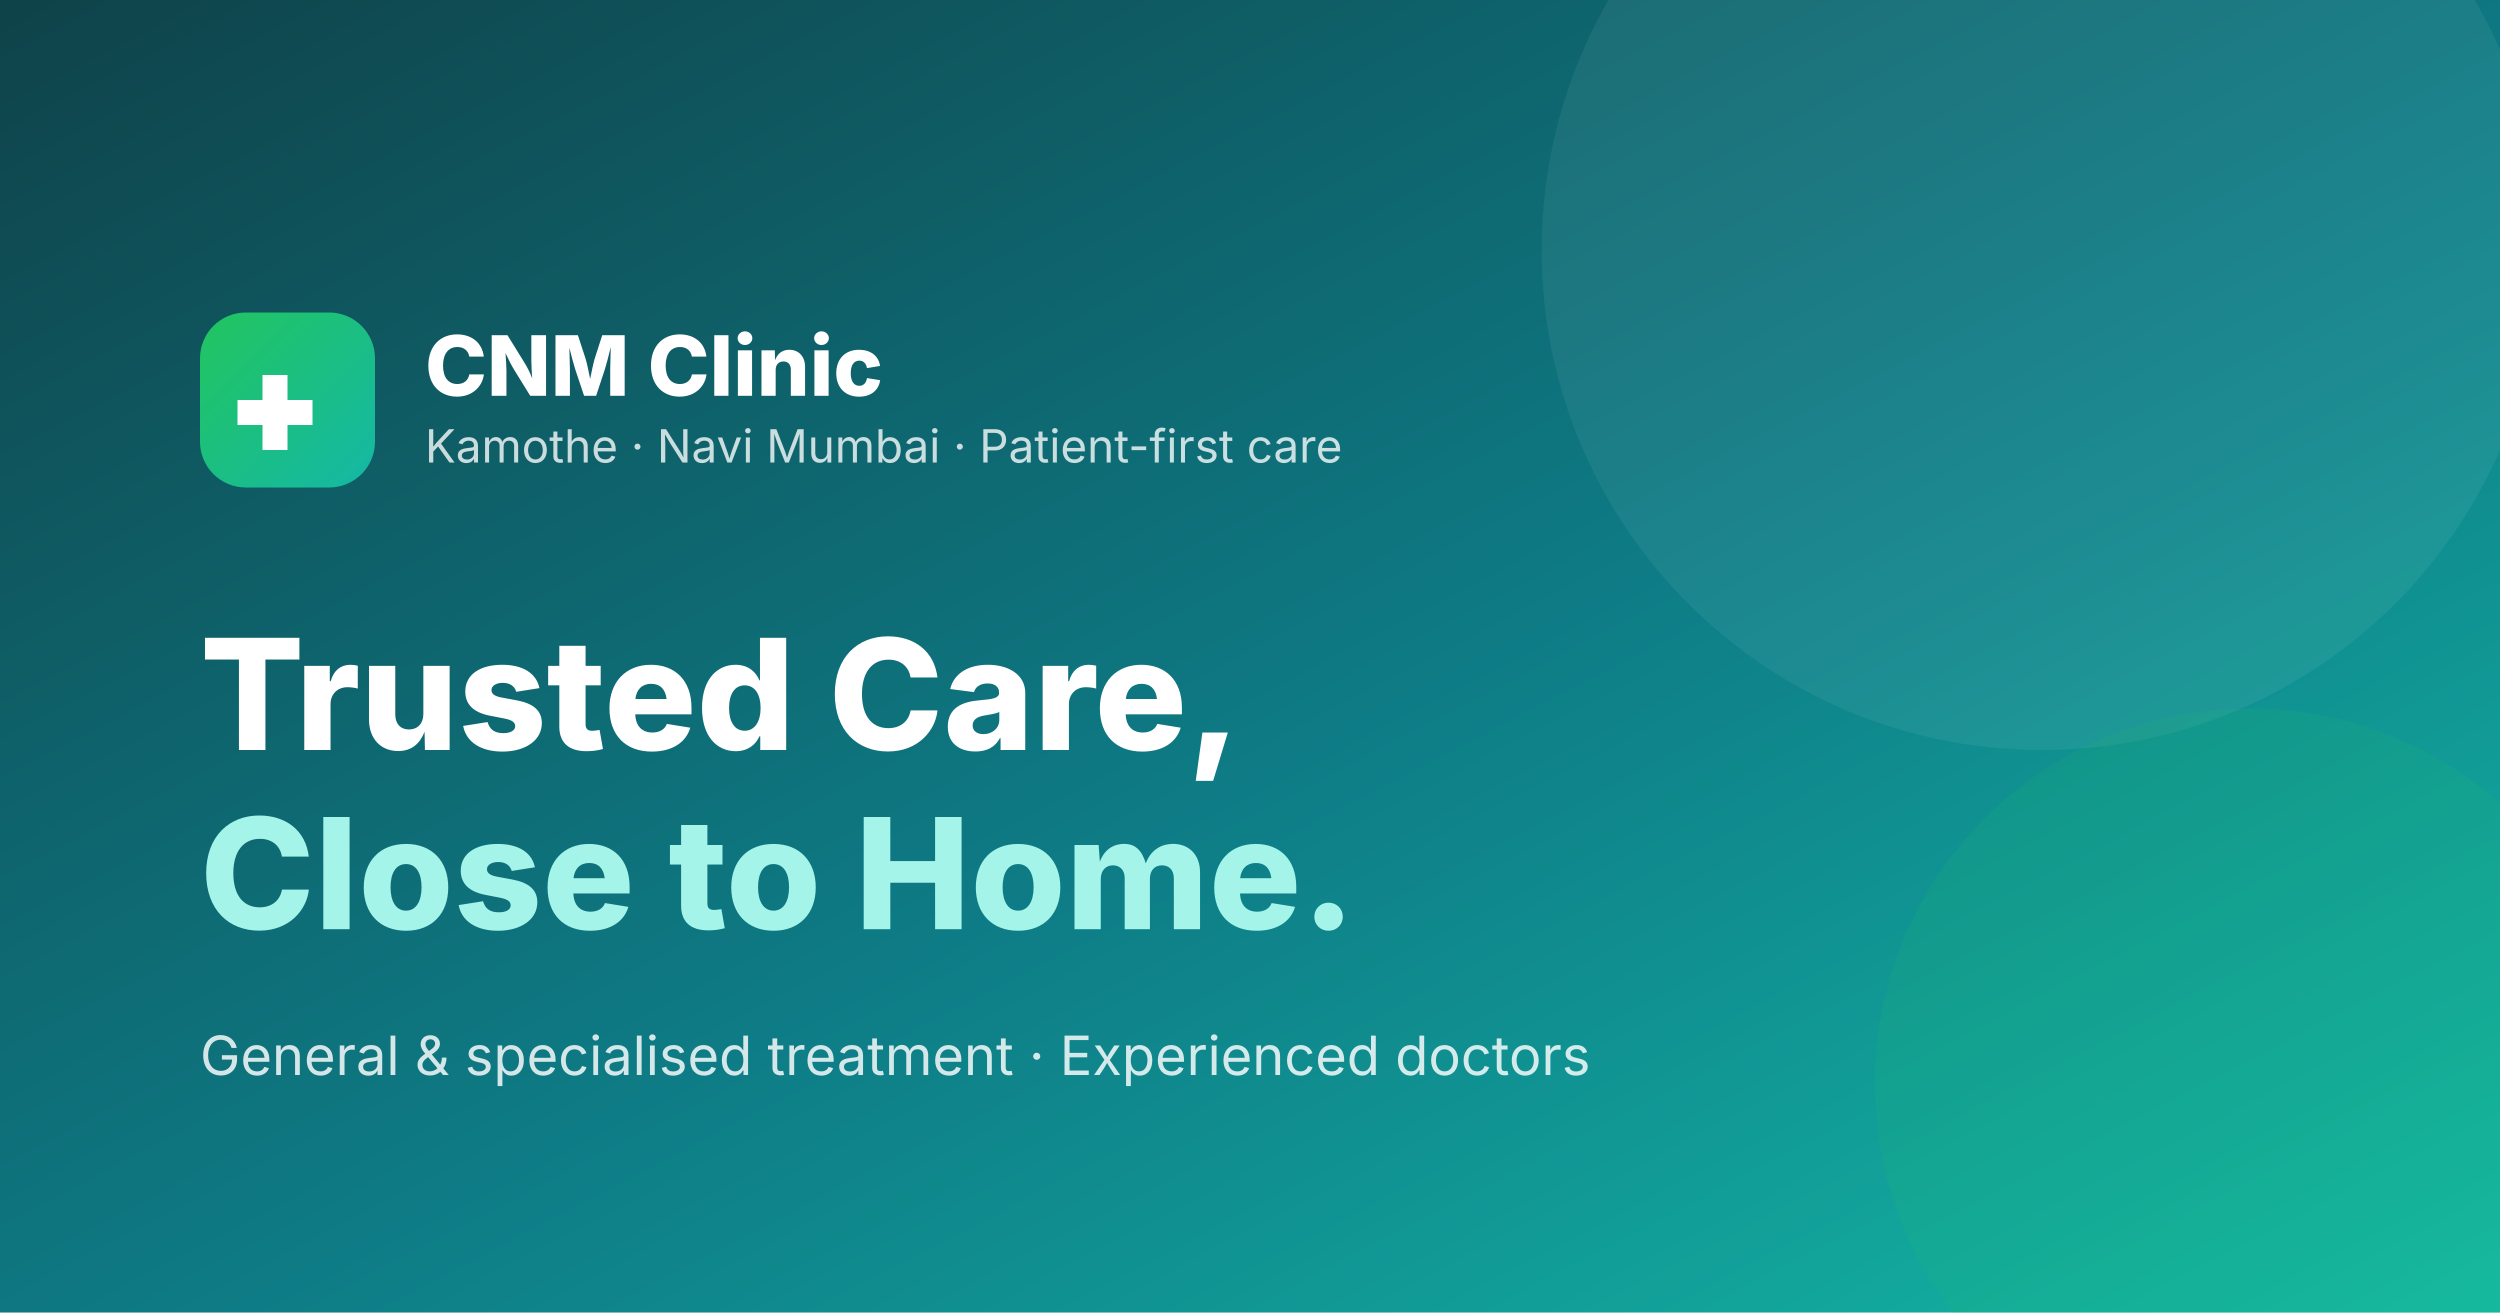
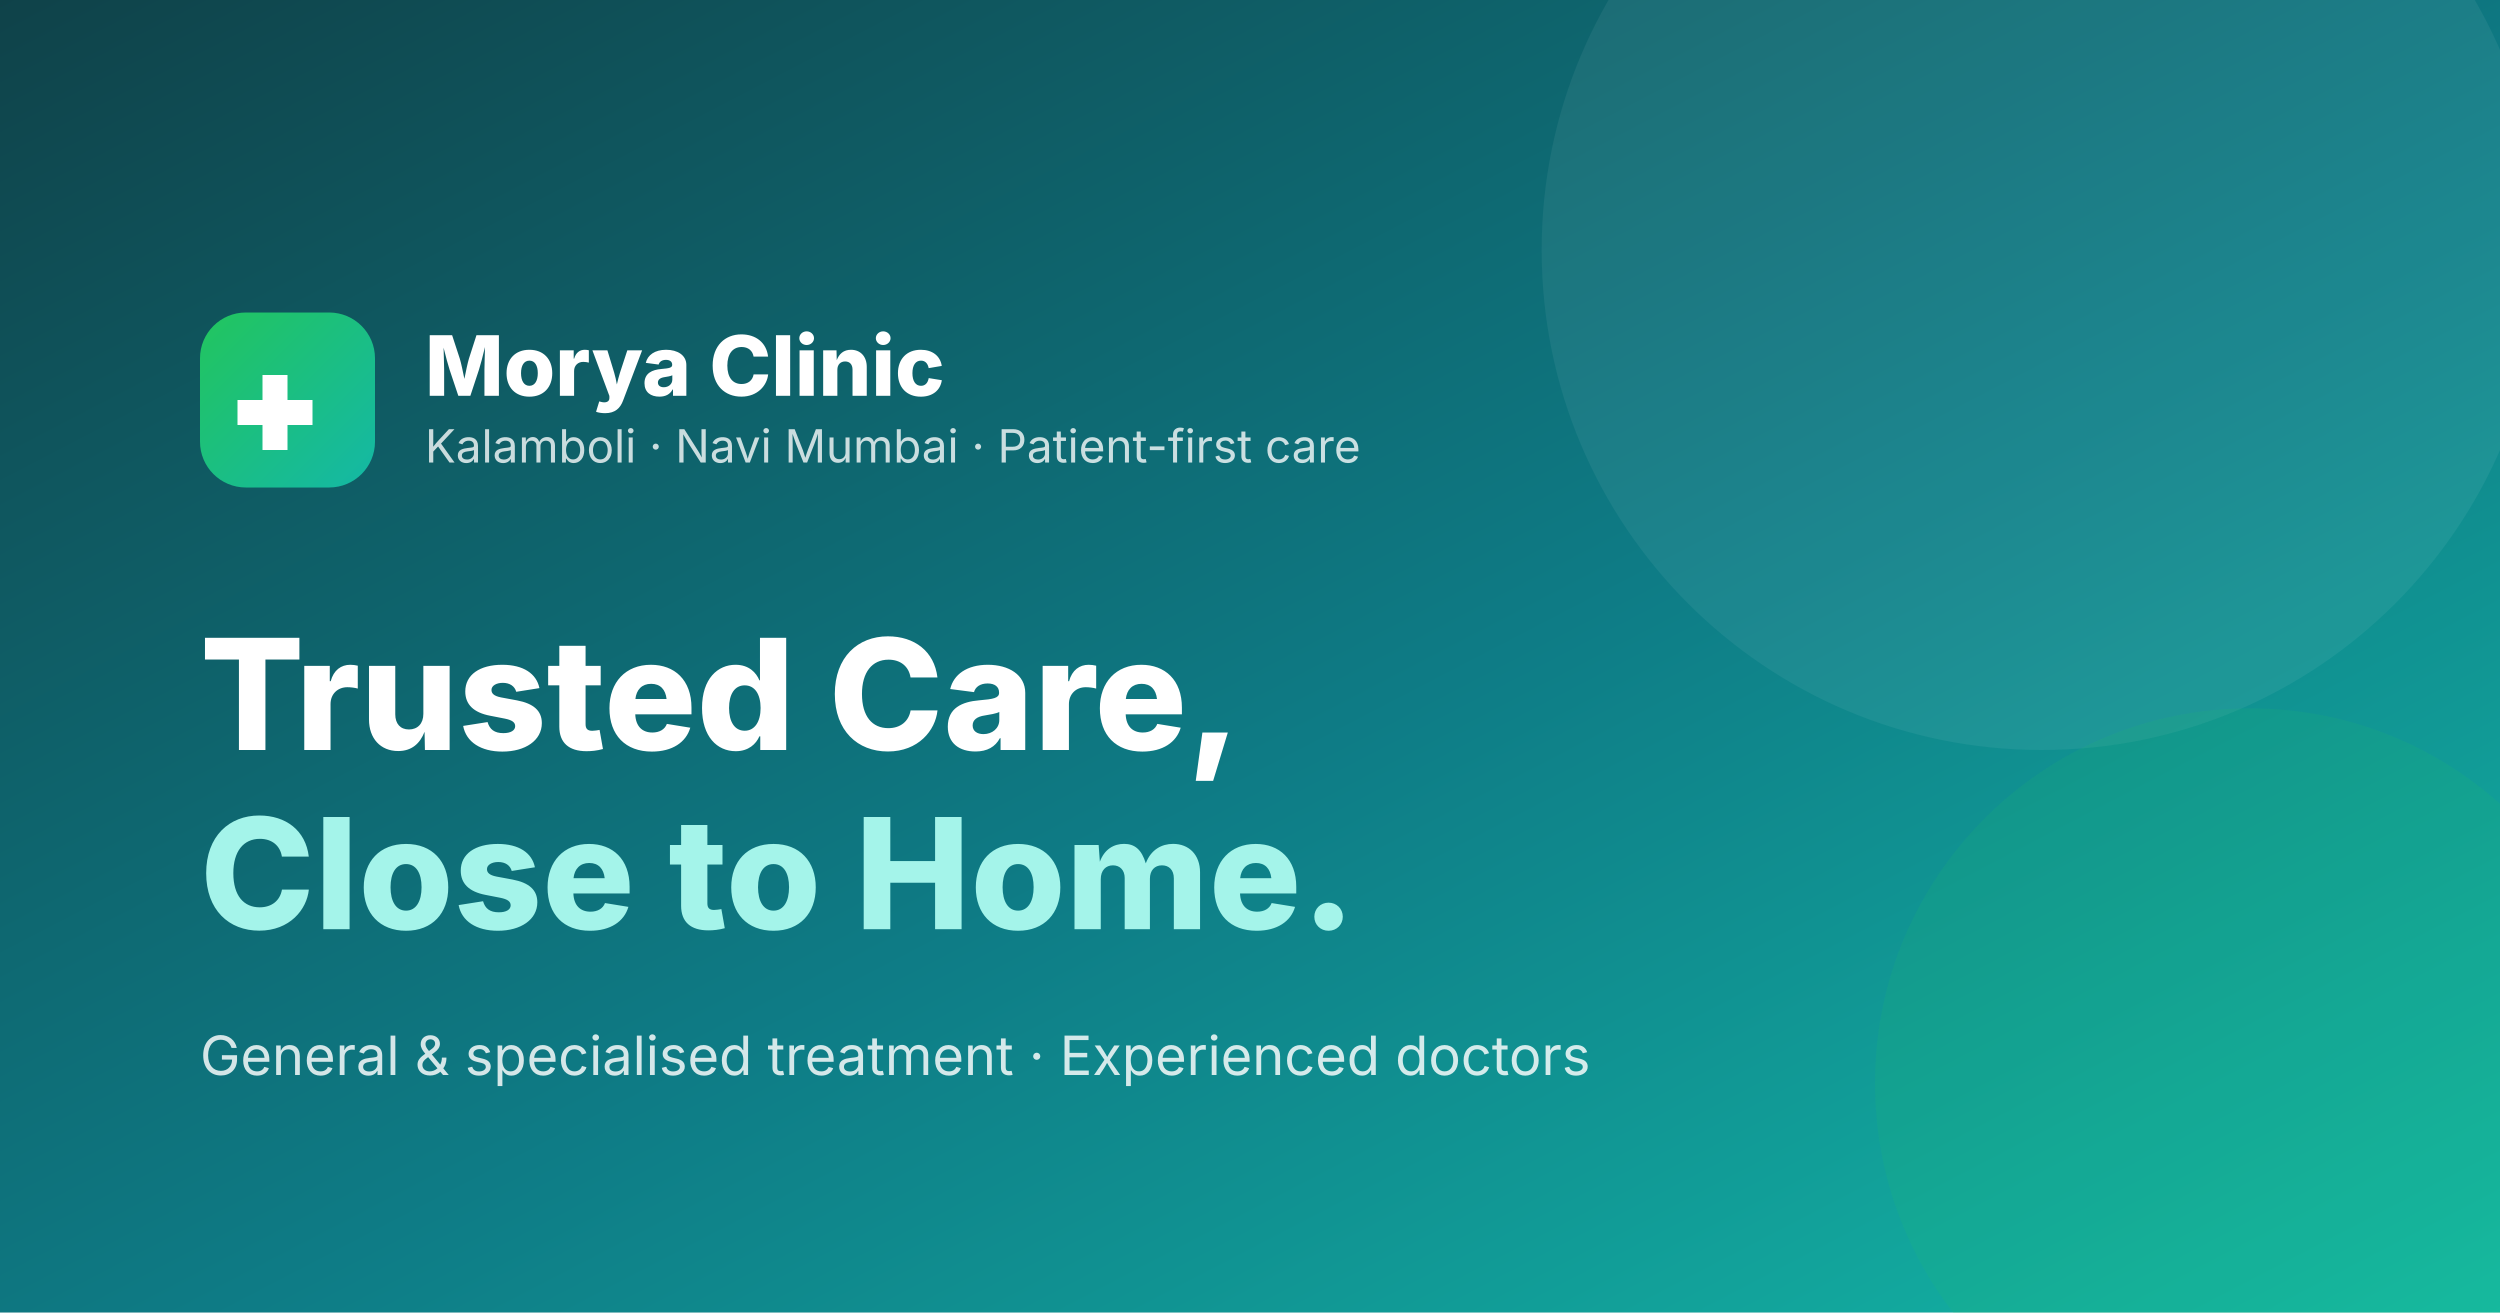
<svg xmlns="http://www.w3.org/2000/svg" width="1200" height="630" viewBox="0 0 1200 630">
  <defs>
    <linearGradient id="bg" x1="0" y1="0" x2="1" y2="1">
      <stop offset="0" stop-color="#0F4249" />
      <stop offset="0.55" stop-color="#0E7C86" />
      <stop offset="1" stop-color="#14B8A6" />
    </linearGradient>
    <linearGradient id="badge" x1="0" y1="0" x2="1" y2="1">
      <stop offset="0" stop-color="#22C55E" />
      <stop offset="1" stop-color="#14B8A6" />
    </linearGradient>
  </defs>
  <rect width="1200" height="630" fill="url(#bg)" />
  <circle cx="980" cy="120" r="240" fill="rgba(255,255,255,0.06)" />
  <circle cx="1080" cy="520" r="180" fill="rgba(34,197,94,0.12)" />
  <g transform="translate(96,150)">
    <rect width="84" height="84" rx="22" fill="url(#badge)" />
    <path d="M30 30h12v12h12v12H42v12H30V54H18V42h12z" fill="#fff" />
-     <text x="108" y="40" font-family="Plus Jakarta Sans, Inter, sans-serif" font-size="40" font-weight="800" fill="#ffffff">CNM Clinic</text>
-     <text x="108" y="72" font-family="Inter, sans-serif" font-size="22" fill="rgba(255,255,255,0.78)">Kamothe · Navi Mumbai · Patient-first care</text>
+     <text x="108" y="40" font-family="Plus Jakarta Sans, Inter, sans-serif" font-size="40" font-weight="800" fill="#ffffff">Morya Clinic</text>
+     <text x="108" y="72" font-family="Inter, sans-serif" font-size="22" fill="rgba(255,255,255,0.78)">Kalamboli · Navi Mumbai · Patient-first care</text>
  </g>
  <text x="96" y="360" font-family="Plus Jakarta Sans, Inter, sans-serif" font-size="74" font-weight="800" fill="#ffffff">Trusted Care,</text>
  <text x="96" y="446" font-family="Plus Jakarta Sans, Inter, sans-serif" font-size="74" font-weight="800" fill="#A4F4EA">Close to Home.</text>
  <text x="96" y="516" font-family="Inter, sans-serif" font-size="26" fill="rgba(255,255,255,0.82)">General &amp; specialised treatment · Experienced doctors</text>
</svg>
